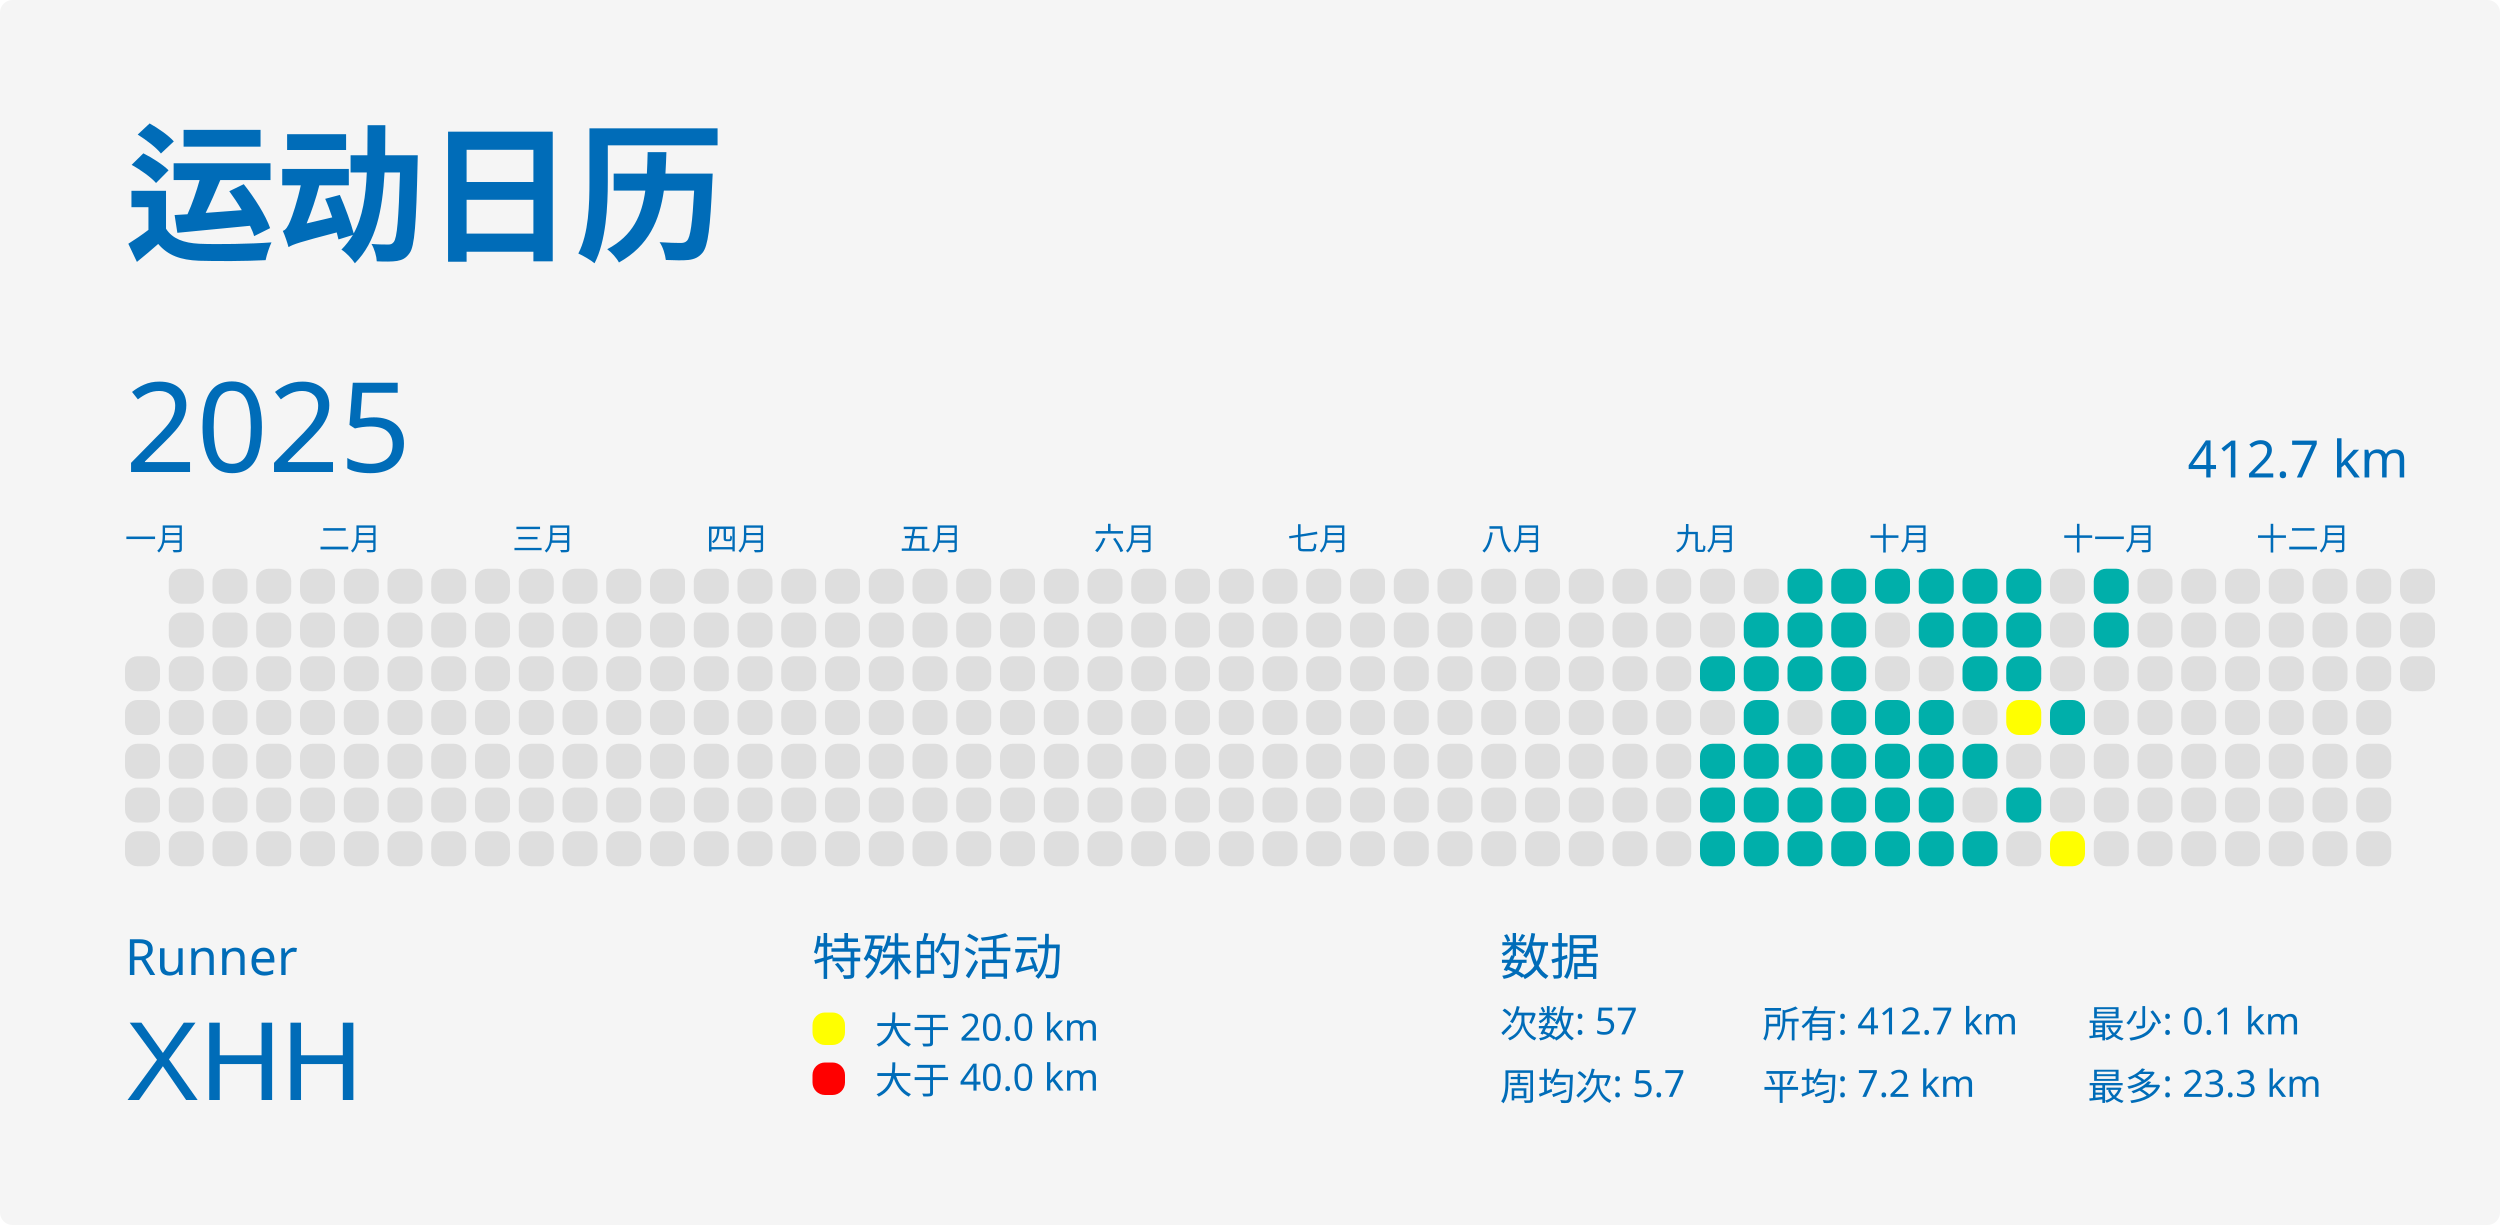
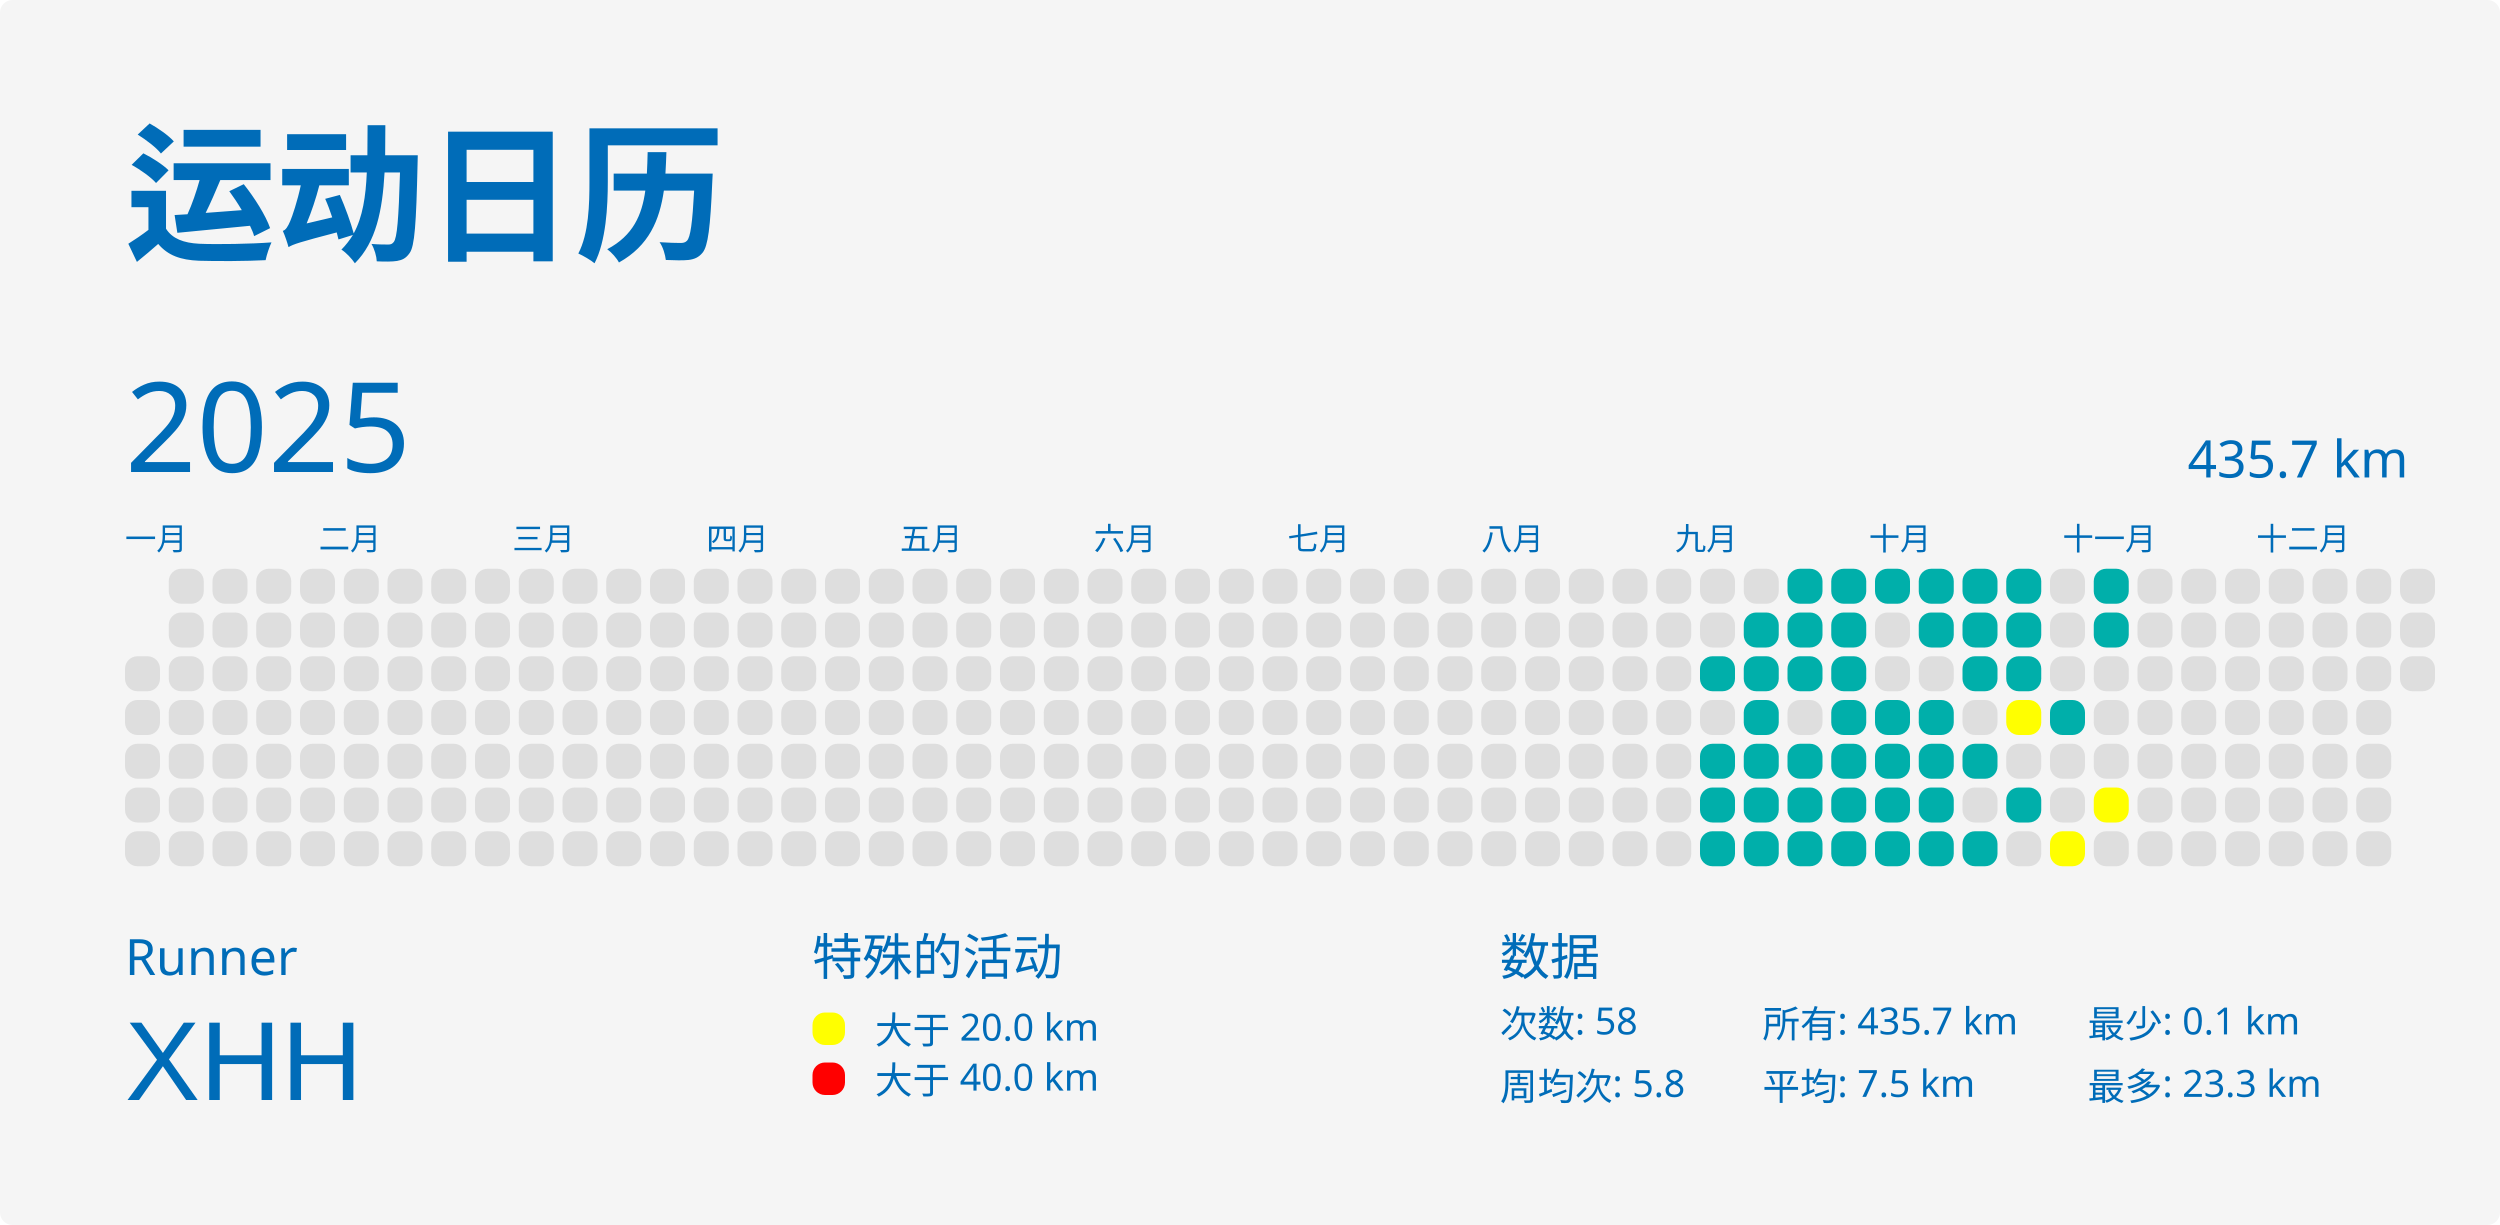
<svg xmlns="http://www.w3.org/2000/svg" baseProfile="full" height="98mm" version="1.1" viewBox="0,0,200,98" width="200mm">
  <defs />
  <rect fill="#f5f5f5" height="98" rx="1" ry="1" width="200" x="0" y="0" />
  <text fill="#006cb8" style="font-size:12px; font-family:MGI-Regular; font-weight:bold;" x="10" y="20">运动日历</text>
  <text fill="#006cb8" style="font-size:4px; font-family:MGI-Regular" x="10" y="78">Runner</text>
  <text fill="#006cb8" style="font-size:9px; font-family:Arial" x="10" y="88">XHH</text>
  <text fill="#006cb8" style="font-size:4px; font-family:MGI-Regular" x="65" y="78">特殊的活动</text>
  <rect fill="yellow" height="2.6" rx="1" ry="1" width="2.6" x="65" y="81" />
  <text fill="#006cb8" style="font-size:3px; font-family:MGI-Regular" x="70" y="83.5">大于 20.0 km</text>
  <rect fill="red" height="2.6" rx="1" ry="1" width="2.6" x="65" y="85" />
  <text fill="#006cb8" style="font-size:3px; font-family:MGI-Regular" x="70" y="87.5">大于 40.0 km</text>
  <text fill="#006cb8" style="font-size:4px; font-family:MGI-Regular" x="120" y="78">数据</text>
-   <text fill="#006cb8" style="font-size:3px; font-family:MGI-Regular" x="120" y="83">次数: 57</text>
-   <text fill="#006cb8" style="font-size:3px; font-family:MGI-Regular" x="120" y="88">周均次: 5.7</text>
-   <text fill="#006cb8" style="font-size:3px; font-family:MGI-Regular" x="141" y="83">所有: 412.7 km</text>
-   <text fill="#006cb8" style="font-size:3px; font-family:MGI-Regular" x="141" y="88">平均: 7.2 km</text>
+   <text fill="#006cb8" style="font-size:3px; font-family:MGI-Regular" x="120" y="83">次数: 58</text>
+   <text fill="#006cb8" style="font-size:3px; font-family:MGI-Regular" x="120" y="88">周均次: 5.8</text>
+   <text fill="#006cb8" style="font-size:3px; font-family:MGI-Regular" x="141" y="83">所有: 435.7 km</text>
+   <text fill="#006cb8" style="font-size:3px; font-family:MGI-Regular" x="141" y="88">平均: 7.5 km</text>
  <text fill="#006cb8" style="font-size:3px; font-family:MGI-Regular" x="167" y="83">最少: 0.1 km</text>
  <text fill="#006cb8" style="font-size:3px; font-family:MGI-Regular" x="167" y="88">最多: 23.3 km</text>
  <text dominant-baseline="hanging" fill="#006cb8" style="font-size:10.0px; font-family:MGI-Regular;" x="10" y="30">2025</text>
-   <text dominant-baseline="hanging" fill="#006cb8" style="font-size:4.125px; font-family:MGI-Regular;" x="175" y="35">412.7 km</text>
+   <text dominant-baseline="hanging" fill="#006cb8" style="font-size:4.125px; font-family:MGI-Regular;" x="175" y="35">435.7 km</text>
  <text fill="#006cb8" style="font-size:2.5px; font-family:MGI-Regular" x="10.0" y="44">一月</text>
  <text fill="#006cb8" style="font-size:2.5px; font-family:MGI-Regular" x="25.5" y="44">二月</text>
  <text fill="#006cb8" style="font-size:2.5px; font-family:MGI-Regular" x="41.0" y="44">三月</text>
  <text fill="#006cb8" style="font-size:2.5px; font-family:MGI-Regular" x="56.5" y="44">四月</text>
  <text fill="#006cb8" style="font-size:2.5px; font-family:MGI-Regular" x="72.0" y="44">五月</text>
  <text fill="#006cb8" style="font-size:2.5px; font-family:MGI-Regular" x="87.5" y="44">六月</text>
  <text fill="#006cb8" style="font-size:2.5px; font-family:MGI-Regular" x="103.0" y="44">七月</text>
  <text fill="#006cb8" style="font-size:2.5px; font-family:MGI-Regular" x="118.5" y="44">八月</text>
  <text fill="#006cb8" style="font-size:2.5px; font-family:MGI-Regular" x="134.0" y="44">九月</text>
  <text fill="#006cb8" style="font-size:2.5px; font-family:MGI-Regular" x="149.5" y="44">十月</text>
  <text fill="#006cb8" style="font-size:2.5px; font-family:MGI-Regular" x="165.0" y="44">十一月</text>
  <text fill="#006cb8" style="font-size:2.5px; font-family:MGI-Regular" x="180.5" y="44">十二月</text>
  <rect fill="#dedede" height="2.8" rx="1" ry="1" width="2.8" x="10.0" y="52.5" />
  <rect fill="#dedede" height="2.8" rx="1" ry="1" width="2.8" x="10.0" y="56.0" />
  <rect fill="#dedede" height="2.8" rx="1" ry="1" width="2.8" x="10.0" y="59.5" />
  <rect fill="#dedede" height="2.8" rx="1" ry="1" width="2.8" x="10.0" y="63.0" />
  <rect fill="#dedede" height="2.8" rx="1" ry="1" width="2.8" x="10.0" y="66.5" />
  <rect fill="#dedede" height="2.8" rx="1" ry="1" width="2.8" x="13.5" y="45.5" />
  <rect fill="#dedede" height="2.8" rx="1" ry="1" width="2.8" x="13.5" y="49.0" />
  <rect fill="#dedede" height="2.8" rx="1" ry="1" width="2.8" x="13.5" y="52.5" />
  <rect fill="#dedede" height="2.8" rx="1" ry="1" width="2.8" x="13.5" y="56.0" />
  <rect fill="#dedede" height="2.8" rx="1" ry="1" width="2.8" x="13.5" y="59.5" />
  <rect fill="#dedede" height="2.8" rx="1" ry="1" width="2.8" x="13.5" y="63.0" />
  <rect fill="#dedede" height="2.8" rx="1" ry="1" width="2.8" x="13.5" y="66.5" />
  <rect fill="#dedede" height="2.8" rx="1" ry="1" width="2.8" x="17.0" y="45.5" />
  <rect fill="#dedede" height="2.8" rx="1" ry="1" width="2.8" x="17.0" y="49.0" />
  <rect fill="#dedede" height="2.8" rx="1" ry="1" width="2.8" x="17.0" y="52.5" />
  <rect fill="#dedede" height="2.8" rx="1" ry="1" width="2.8" x="17.0" y="56.0" />
  <rect fill="#dedede" height="2.8" rx="1" ry="1" width="2.8" x="17.0" y="59.5" />
  <rect fill="#dedede" height="2.8" rx="1" ry="1" width="2.8" x="17.0" y="63.0" />
  <rect fill="#dedede" height="2.8" rx="1" ry="1" width="2.8" x="17.0" y="66.5" />
  <rect fill="#dedede" height="2.8" rx="1" ry="1" width="2.8" x="20.5" y="45.5" />
  <rect fill="#dedede" height="2.8" rx="1" ry="1" width="2.8" x="20.5" y="49.0" />
  <rect fill="#dedede" height="2.8" rx="1" ry="1" width="2.8" x="20.5" y="52.5" />
  <rect fill="#dedede" height="2.8" rx="1" ry="1" width="2.8" x="20.5" y="56.0" />
  <rect fill="#dedede" height="2.8" rx="1" ry="1" width="2.8" x="20.5" y="59.5" />
  <rect fill="#dedede" height="2.8" rx="1" ry="1" width="2.8" x="20.5" y="63.0" />
  <rect fill="#dedede" height="2.8" rx="1" ry="1" width="2.8" x="20.5" y="66.5" />
  <rect fill="#dedede" height="2.8" rx="1" ry="1" width="2.8" x="24.0" y="45.5" />
  <rect fill="#dedede" height="2.8" rx="1" ry="1" width="2.8" x="24.0" y="49.0" />
  <rect fill="#dedede" height="2.8" rx="1" ry="1" width="2.8" x="24.0" y="52.5" />
  <rect fill="#dedede" height="2.8" rx="1" ry="1" width="2.8" x="24.0" y="56.0" />
  <rect fill="#dedede" height="2.8" rx="1" ry="1" width="2.8" x="24.0" y="59.5" />
  <rect fill="#dedede" height="2.8" rx="1" ry="1" width="2.8" x="24.0" y="63.0" />
  <rect fill="#dedede" height="2.8" rx="1" ry="1" width="2.8" x="24.0" y="66.5" />
  <rect fill="#dedede" height="2.8" rx="1" ry="1" width="2.8" x="27.5" y="45.5" />
  <rect fill="#dedede" height="2.8" rx="1" ry="1" width="2.8" x="27.5" y="49.0" />
  <rect fill="#dedede" height="2.8" rx="1" ry="1" width="2.8" x="27.5" y="52.5" />
  <rect fill="#dedede" height="2.8" rx="1" ry="1" width="2.8" x="27.5" y="56.0" />
  <rect fill="#dedede" height="2.8" rx="1" ry="1" width="2.8" x="27.5" y="59.5" />
  <rect fill="#dedede" height="2.8" rx="1" ry="1" width="2.8" x="27.5" y="63.0" />
  <rect fill="#dedede" height="2.8" rx="1" ry="1" width="2.8" x="27.5" y="66.5" />
  <rect fill="#dedede" height="2.8" rx="1" ry="1" width="2.8" x="31.0" y="45.5" />
  <rect fill="#dedede" height="2.8" rx="1" ry="1" width="2.8" x="31.0" y="49.0" />
  <rect fill="#dedede" height="2.8" rx="1" ry="1" width="2.8" x="31.0" y="52.5" />
  <rect fill="#dedede" height="2.8" rx="1" ry="1" width="2.8" x="31.0" y="56.0" />
  <rect fill="#dedede" height="2.8" rx="1" ry="1" width="2.8" x="31.0" y="59.5" />
  <rect fill="#dedede" height="2.8" rx="1" ry="1" width="2.8" x="31.0" y="63.0" />
  <rect fill="#dedede" height="2.8" rx="1" ry="1" width="2.8" x="31.0" y="66.5" />
  <rect fill="#dedede" height="2.8" rx="1" ry="1" width="2.8" x="34.5" y="45.5" />
  <rect fill="#dedede" height="2.8" rx="1" ry="1" width="2.8" x="34.5" y="49.0" />
  <rect fill="#dedede" height="2.8" rx="1" ry="1" width="2.8" x="34.5" y="52.5" />
  <rect fill="#dedede" height="2.8" rx="1" ry="1" width="2.8" x="34.5" y="56.0" />
  <rect fill="#dedede" height="2.8" rx="1" ry="1" width="2.8" x="34.5" y="59.5" />
  <rect fill="#dedede" height="2.8" rx="1" ry="1" width="2.8" x="34.5" y="63.0" />
  <rect fill="#dedede" height="2.8" rx="1" ry="1" width="2.8" x="34.5" y="66.5" />
  <rect fill="#dedede" height="2.8" rx="1" ry="1" width="2.8" x="38.0" y="45.5" />
  <rect fill="#dedede" height="2.8" rx="1" ry="1" width="2.8" x="38.0" y="49.0" />
  <rect fill="#dedede" height="2.8" rx="1" ry="1" width="2.8" x="38.0" y="52.5" />
  <rect fill="#dedede" height="2.8" rx="1" ry="1" width="2.8" x="38.0" y="56.0" />
  <rect fill="#dedede" height="2.8" rx="1" ry="1" width="2.8" x="38.0" y="59.5" />
  <rect fill="#dedede" height="2.8" rx="1" ry="1" width="2.8" x="38.0" y="63.0" />
  <rect fill="#dedede" height="2.8" rx="1" ry="1" width="2.8" x="38.0" y="66.5" />
  <rect fill="#dedede" height="2.8" rx="1" ry="1" width="2.8" x="41.5" y="45.5" />
  <rect fill="#dedede" height="2.8" rx="1" ry="1" width="2.8" x="41.5" y="49.0" />
  <rect fill="#dedede" height="2.8" rx="1" ry="1" width="2.8" x="41.5" y="52.5" />
  <rect fill="#dedede" height="2.8" rx="1" ry="1" width="2.8" x="41.5" y="56.0" />
  <rect fill="#dedede" height="2.8" rx="1" ry="1" width="2.8" x="41.5" y="59.5" />
  <rect fill="#dedede" height="2.8" rx="1" ry="1" width="2.8" x="41.5" y="63.0" />
  <rect fill="#dedede" height="2.8" rx="1" ry="1" width="2.8" x="41.5" y="66.5" />
  <rect fill="#dedede" height="2.8" rx="1" ry="1" width="2.8" x="45.0" y="45.5" />
  <rect fill="#dedede" height="2.8" rx="1" ry="1" width="2.8" x="45.0" y="49.0" />
  <rect fill="#dedede" height="2.8" rx="1" ry="1" width="2.8" x="45.0" y="52.5" />
  <rect fill="#dedede" height="2.8" rx="1" ry="1" width="2.8" x="45.0" y="56.0" />
  <rect fill="#dedede" height="2.8" rx="1" ry="1" width="2.8" x="45.0" y="59.5" />
  <rect fill="#dedede" height="2.8" rx="1" ry="1" width="2.8" x="45.0" y="63.0" />
  <rect fill="#dedede" height="2.8" rx="1" ry="1" width="2.8" x="45.0" y="66.5" />
  <rect fill="#dedede" height="2.8" rx="1" ry="1" width="2.8" x="48.5" y="45.5" />
  <rect fill="#dedede" height="2.8" rx="1" ry="1" width="2.8" x="48.5" y="49.0" />
  <rect fill="#dedede" height="2.8" rx="1" ry="1" width="2.8" x="48.5" y="52.5" />
  <rect fill="#dedede" height="2.8" rx="1" ry="1" width="2.8" x="48.5" y="56.0" />
  <rect fill="#dedede" height="2.8" rx="1" ry="1" width="2.8" x="48.5" y="59.5" />
  <rect fill="#dedede" height="2.8" rx="1" ry="1" width="2.8" x="48.5" y="63.0" />
  <rect fill="#dedede" height="2.8" rx="1" ry="1" width="2.8" x="48.5" y="66.5" />
  <rect fill="#dedede" height="2.8" rx="1" ry="1" width="2.8" x="52.0" y="45.5" />
  <rect fill="#dedede" height="2.8" rx="1" ry="1" width="2.8" x="52.0" y="49.0" />
  <rect fill="#dedede" height="2.8" rx="1" ry="1" width="2.8" x="52.0" y="52.5" />
  <rect fill="#dedede" height="2.8" rx="1" ry="1" width="2.8" x="52.0" y="56.0" />
  <rect fill="#dedede" height="2.8" rx="1" ry="1" width="2.8" x="52.0" y="59.5" />
  <rect fill="#dedede" height="2.8" rx="1" ry="1" width="2.8" x="52.0" y="63.0" />
  <rect fill="#dedede" height="2.8" rx="1" ry="1" width="2.8" x="52.0" y="66.5" />
  <rect fill="#dedede" height="2.8" rx="1" ry="1" width="2.8" x="55.5" y="45.5" />
  <rect fill="#dedede" height="2.8" rx="1" ry="1" width="2.8" x="55.5" y="49.0" />
  <rect fill="#dedede" height="2.8" rx="1" ry="1" width="2.8" x="55.5" y="52.5" />
  <rect fill="#dedede" height="2.8" rx="1" ry="1" width="2.8" x="55.5" y="56.0" />
  <rect fill="#dedede" height="2.8" rx="1" ry="1" width="2.8" x="55.5" y="59.5" />
  <rect fill="#dedede" height="2.8" rx="1" ry="1" width="2.8" x="55.5" y="63.0" />
  <rect fill="#dedede" height="2.8" rx="1" ry="1" width="2.8" x="55.5" y="66.5" />
  <rect fill="#dedede" height="2.8" rx="1" ry="1" width="2.8" x="59.0" y="45.5" />
  <rect fill="#dedede" height="2.8" rx="1" ry="1" width="2.8" x="59.0" y="49.0" />
  <rect fill="#dedede" height="2.8" rx="1" ry="1" width="2.8" x="59.0" y="52.5" />
  <rect fill="#dedede" height="2.8" rx="1" ry="1" width="2.8" x="59.0" y="56.0" />
  <rect fill="#dedede" height="2.8" rx="1" ry="1" width="2.8" x="59.0" y="59.5" />
  <rect fill="#dedede" height="2.8" rx="1" ry="1" width="2.8" x="59.0" y="63.0" />
  <rect fill="#dedede" height="2.8" rx="1" ry="1" width="2.8" x="59.0" y="66.5" />
  <rect fill="#dedede" height="2.8" rx="1" ry="1" width="2.8" x="62.5" y="45.5" />
  <rect fill="#dedede" height="2.8" rx="1" ry="1" width="2.8" x="62.5" y="49.0" />
  <rect fill="#dedede" height="2.8" rx="1" ry="1" width="2.8" x="62.5" y="52.5" />
  <rect fill="#dedede" height="2.8" rx="1" ry="1" width="2.8" x="62.5" y="56.0" />
  <rect fill="#dedede" height="2.8" rx="1" ry="1" width="2.8" x="62.5" y="59.5" />
  <rect fill="#dedede" height="2.8" rx="1" ry="1" width="2.8" x="62.5" y="63.0" />
  <rect fill="#dedede" height="2.8" rx="1" ry="1" width="2.8" x="62.5" y="66.5" />
  <rect fill="#dedede" height="2.8" rx="1" ry="1" width="2.8" x="66.0" y="45.5" />
  <rect fill="#dedede" height="2.8" rx="1" ry="1" width="2.8" x="66.0" y="49.0" />
  <rect fill="#dedede" height="2.8" rx="1" ry="1" width="2.8" x="66.0" y="52.5" />
  <rect fill="#dedede" height="2.8" rx="1" ry="1" width="2.8" x="66.0" y="56.0" />
  <rect fill="#dedede" height="2.8" rx="1" ry="1" width="2.8" x="66.0" y="59.5" />
  <rect fill="#dedede" height="2.8" rx="1" ry="1" width="2.8" x="66.0" y="63.0" />
  <rect fill="#dedede" height="2.8" rx="1" ry="1" width="2.8" x="66.0" y="66.5" />
  <rect fill="#dedede" height="2.8" rx="1" ry="1" width="2.8" x="69.5" y="45.5" />
  <rect fill="#dedede" height="2.8" rx="1" ry="1" width="2.8" x="69.5" y="49.0" />
  <rect fill="#dedede" height="2.8" rx="1" ry="1" width="2.8" x="69.5" y="52.5" />
  <rect fill="#dedede" height="2.8" rx="1" ry="1" width="2.8" x="69.5" y="56.0" />
  <rect fill="#dedede" height="2.8" rx="1" ry="1" width="2.8" x="69.5" y="59.5" />
  <rect fill="#dedede" height="2.8" rx="1" ry="1" width="2.8" x="69.5" y="63.0" />
  <rect fill="#dedede" height="2.8" rx="1" ry="1" width="2.8" x="69.5" y="66.5" />
  <rect fill="#dedede" height="2.8" rx="1" ry="1" width="2.8" x="73.0" y="45.5" />
  <rect fill="#dedede" height="2.8" rx="1" ry="1" width="2.8" x="73.0" y="49.0" />
  <rect fill="#dedede" height="2.8" rx="1" ry="1" width="2.8" x="73.0" y="52.5" />
  <rect fill="#dedede" height="2.8" rx="1" ry="1" width="2.8" x="73.0" y="56.0" />
  <rect fill="#dedede" height="2.8" rx="1" ry="1" width="2.8" x="73.0" y="59.5" />
  <rect fill="#dedede" height="2.8" rx="1" ry="1" width="2.8" x="73.0" y="63.0" />
  <rect fill="#dedede" height="2.8" rx="1" ry="1" width="2.8" x="73.0" y="66.5" />
  <rect fill="#dedede" height="2.8" rx="1" ry="1" width="2.8" x="76.5" y="45.5" />
  <rect fill="#dedede" height="2.8" rx="1" ry="1" width="2.8" x="76.5" y="49.0" />
  <rect fill="#dedede" height="2.8" rx="1" ry="1" width="2.8" x="76.5" y="52.5" />
  <rect fill="#dedede" height="2.8" rx="1" ry="1" width="2.8" x="76.5" y="56.0" />
  <rect fill="#dedede" height="2.8" rx="1" ry="1" width="2.8" x="76.5" y="59.5" />
  <rect fill="#dedede" height="2.8" rx="1" ry="1" width="2.8" x="76.5" y="63.0" />
  <rect fill="#dedede" height="2.8" rx="1" ry="1" width="2.8" x="76.5" y="66.5" />
  <rect fill="#dedede" height="2.8" rx="1" ry="1" width="2.8" x="80.0" y="45.5" />
  <rect fill="#dedede" height="2.8" rx="1" ry="1" width="2.8" x="80.0" y="49.0" />
  <rect fill="#dedede" height="2.8" rx="1" ry="1" width="2.8" x="80.0" y="52.5" />
  <rect fill="#dedede" height="2.8" rx="1" ry="1" width="2.8" x="80.0" y="56.0" />
  <rect fill="#dedede" height="2.8" rx="1" ry="1" width="2.8" x="80.0" y="59.5" />
  <rect fill="#dedede" height="2.8" rx="1" ry="1" width="2.8" x="80.0" y="63.0" />
  <rect fill="#dedede" height="2.8" rx="1" ry="1" width="2.8" x="80.0" y="66.5" />
  <rect fill="#dedede" height="2.8" rx="1" ry="1" width="2.8" x="83.5" y="45.5" />
  <rect fill="#dedede" height="2.8" rx="1" ry="1" width="2.8" x="83.5" y="49.0" />
  <rect fill="#dedede" height="2.8" rx="1" ry="1" width="2.8" x="83.5" y="52.5" />
  <rect fill="#dedede" height="2.8" rx="1" ry="1" width="2.8" x="83.5" y="56.0" />
  <rect fill="#dedede" height="2.8" rx="1" ry="1" width="2.8" x="83.5" y="59.5" />
  <rect fill="#dedede" height="2.8" rx="1" ry="1" width="2.8" x="83.5" y="63.0" />
  <rect fill="#dedede" height="2.8" rx="1" ry="1" width="2.8" x="83.5" y="66.5" />
  <rect fill="#dedede" height="2.8" rx="1" ry="1" width="2.8" x="87.0" y="45.5" />
  <rect fill="#dedede" height="2.8" rx="1" ry="1" width="2.8" x="87.0" y="49.0" />
  <rect fill="#dedede" height="2.8" rx="1" ry="1" width="2.8" x="87.0" y="52.5" />
  <rect fill="#dedede" height="2.8" rx="1" ry="1" width="2.8" x="87.0" y="56.0" />
  <rect fill="#dedede" height="2.8" rx="1" ry="1" width="2.8" x="87.0" y="59.5" />
  <rect fill="#dedede" height="2.8" rx="1" ry="1" width="2.8" x="87.0" y="63.0" />
  <rect fill="#dedede" height="2.8" rx="1" ry="1" width="2.8" x="87.0" y="66.5" />
  <rect fill="#dedede" height="2.8" rx="1" ry="1" width="2.8" x="90.5" y="45.5" />
  <rect fill="#dedede" height="2.8" rx="1" ry="1" width="2.8" x="90.5" y="49.0" />
  <rect fill="#dedede" height="2.8" rx="1" ry="1" width="2.8" x="90.5" y="52.5" />
  <rect fill="#dedede" height="2.8" rx="1" ry="1" width="2.8" x="90.5" y="56.0" />
  <rect fill="#dedede" height="2.8" rx="1" ry="1" width="2.8" x="90.5" y="59.5" />
  <rect fill="#dedede" height="2.8" rx="1" ry="1" width="2.8" x="90.5" y="63.0" />
  <rect fill="#dedede" height="2.8" rx="1" ry="1" width="2.8" x="90.5" y="66.5" />
  <rect fill="#dedede" height="2.8" rx="1" ry="1" width="2.8" x="94.0" y="45.5" />
  <rect fill="#dedede" height="2.8" rx="1" ry="1" width="2.8" x="94.0" y="49.0" />
  <rect fill="#dedede" height="2.8" rx="1" ry="1" width="2.8" x="94.0" y="52.5" />
  <rect fill="#dedede" height="2.8" rx="1" ry="1" width="2.8" x="94.0" y="56.0" />
  <rect fill="#dedede" height="2.8" rx="1" ry="1" width="2.8" x="94.0" y="59.5" />
  <rect fill="#dedede" height="2.8" rx="1" ry="1" width="2.8" x="94.0" y="63.0" />
  <rect fill="#dedede" height="2.8" rx="1" ry="1" width="2.8" x="94.0" y="66.5" />
  <rect fill="#dedede" height="2.8" rx="1" ry="1" width="2.8" x="97.5" y="45.5" />
  <rect fill="#dedede" height="2.8" rx="1" ry="1" width="2.8" x="97.5" y="49.0" />
  <rect fill="#dedede" height="2.8" rx="1" ry="1" width="2.8" x="97.5" y="52.5" />
  <rect fill="#dedede" height="2.8" rx="1" ry="1" width="2.8" x="97.5" y="56.0" />
  <rect fill="#dedede" height="2.8" rx="1" ry="1" width="2.8" x="97.5" y="59.5" />
  <rect fill="#dedede" height="2.8" rx="1" ry="1" width="2.8" x="97.5" y="63.0" />
  <rect fill="#dedede" height="2.8" rx="1" ry="1" width="2.8" x="97.5" y="66.5" />
  <rect fill="#dedede" height="2.8" rx="1" ry="1" width="2.8" x="101.0" y="45.5" />
  <rect fill="#dedede" height="2.8" rx="1" ry="1" width="2.8" x="101.0" y="49.0" />
  <rect fill="#dedede" height="2.8" rx="1" ry="1" width="2.8" x="101.0" y="52.5" />
  <rect fill="#dedede" height="2.8" rx="1" ry="1" width="2.8" x="101.0" y="56.0" />
  <rect fill="#dedede" height="2.8" rx="1" ry="1" width="2.8" x="101.0" y="59.5" />
  <rect fill="#dedede" height="2.8" rx="1" ry="1" width="2.8" x="101.0" y="63.0" />
  <rect fill="#dedede" height="2.8" rx="1" ry="1" width="2.8" x="101.0" y="66.5" />
  <rect fill="#dedede" height="2.8" rx="1" ry="1" width="2.8" x="104.5" y="45.5" />
  <rect fill="#dedede" height="2.8" rx="1" ry="1" width="2.8" x="104.5" y="49.0" />
  <rect fill="#dedede" height="2.8" rx="1" ry="1" width="2.8" x="104.5" y="52.5" />
  <rect fill="#dedede" height="2.8" rx="1" ry="1" width="2.8" x="104.5" y="56.0" />
  <rect fill="#dedede" height="2.8" rx="1" ry="1" width="2.8" x="104.5" y="59.5" />
  <rect fill="#dedede" height="2.8" rx="1" ry="1" width="2.8" x="104.5" y="63.0" />
  <rect fill="#dedede" height="2.8" rx="1" ry="1" width="2.8" x="104.5" y="66.5" />
  <rect fill="#dedede" height="2.8" rx="1" ry="1" width="2.8" x="108.0" y="45.5" />
  <rect fill="#dedede" height="2.8" rx="1" ry="1" width="2.8" x="108.0" y="49.0" />
  <rect fill="#dedede" height="2.8" rx="1" ry="1" width="2.8" x="108.0" y="52.5" />
  <rect fill="#dedede" height="2.8" rx="1" ry="1" width="2.8" x="108.0" y="56.0" />
  <rect fill="#dedede" height="2.8" rx="1" ry="1" width="2.8" x="108.0" y="59.5" />
  <rect fill="#dedede" height="2.8" rx="1" ry="1" width="2.8" x="108.0" y="63.0" />
  <rect fill="#dedede" height="2.8" rx="1" ry="1" width="2.8" x="108.0" y="66.5" />
  <rect fill="#dedede" height="2.8" rx="1" ry="1" width="2.8" x="111.5" y="45.5" />
  <rect fill="#dedede" height="2.8" rx="1" ry="1" width="2.8" x="111.5" y="49.0" />
  <rect fill="#dedede" height="2.8" rx="1" ry="1" width="2.8" x="111.5" y="52.5" />
  <rect fill="#dedede" height="2.8" rx="1" ry="1" width="2.8" x="111.5" y="56.0" />
  <rect fill="#dedede" height="2.8" rx="1" ry="1" width="2.8" x="111.5" y="59.5" />
  <rect fill="#dedede" height="2.8" rx="1" ry="1" width="2.8" x="111.5" y="63.0" />
  <rect fill="#dedede" height="2.8" rx="1" ry="1" width="2.8" x="111.5" y="66.5" />
  <rect fill="#dedede" height="2.8" rx="1" ry="1" width="2.8" x="115.0" y="45.5" />
  <rect fill="#dedede" height="2.8" rx="1" ry="1" width="2.8" x="115.0" y="49.0" />
  <rect fill="#dedede" height="2.8" rx="1" ry="1" width="2.8" x="115.0" y="52.5" />
  <rect fill="#dedede" height="2.8" rx="1" ry="1" width="2.8" x="115.0" y="56.0" />
  <rect fill="#dedede" height="2.8" rx="1" ry="1" width="2.8" x="115.0" y="59.5" />
  <rect fill="#dedede" height="2.8" rx="1" ry="1" width="2.8" x="115.0" y="63.0" />
  <rect fill="#dedede" height="2.8" rx="1" ry="1" width="2.8" x="115.0" y="66.5" />
  <rect fill="#dedede" height="2.8" rx="1" ry="1" width="2.8" x="118.5" y="45.5" />
  <rect fill="#dedede" height="2.8" rx="1" ry="1" width="2.8" x="118.5" y="49.0" />
  <rect fill="#dedede" height="2.8" rx="1" ry="1" width="2.8" x="118.5" y="52.5" />
  <rect fill="#dedede" height="2.8" rx="1" ry="1" width="2.8" x="118.5" y="56.0" />
  <rect fill="#dedede" height="2.8" rx="1" ry="1" width="2.8" x="118.5" y="59.5" />
  <rect fill="#dedede" height="2.8" rx="1" ry="1" width="2.8" x="118.5" y="63.0" />
  <rect fill="#dedede" height="2.8" rx="1" ry="1" width="2.8" x="118.5" y="66.5" />
  <rect fill="#dedede" height="2.8" rx="1" ry="1" width="2.8" x="122.0" y="45.5" />
  <rect fill="#dedede" height="2.8" rx="1" ry="1" width="2.8" x="122.0" y="49.0" />
  <rect fill="#dedede" height="2.8" rx="1" ry="1" width="2.8" x="122.0" y="52.5" />
  <rect fill="#dedede" height="2.8" rx="1" ry="1" width="2.8" x="122.0" y="56.0" />
  <rect fill="#dedede" height="2.8" rx="1" ry="1" width="2.8" x="122.0" y="59.5" />
  <rect fill="#dedede" height="2.8" rx="1" ry="1" width="2.8" x="122.0" y="63.0" />
  <rect fill="#dedede" height="2.8" rx="1" ry="1" width="2.8" x="122.0" y="66.5" />
  <rect fill="#dedede" height="2.8" rx="1" ry="1" width="2.8" x="125.5" y="45.5" />
  <rect fill="#dedede" height="2.8" rx="1" ry="1" width="2.8" x="125.5" y="49.0" />
  <rect fill="#dedede" height="2.8" rx="1" ry="1" width="2.8" x="125.5" y="52.5" />
  <rect fill="#dedede" height="2.8" rx="1" ry="1" width="2.8" x="125.5" y="56.0" />
  <rect fill="#dedede" height="2.8" rx="1" ry="1" width="2.8" x="125.5" y="59.5" />
  <rect fill="#dedede" height="2.8" rx="1" ry="1" width="2.8" x="125.5" y="63.0" />
  <rect fill="#dedede" height="2.8" rx="1" ry="1" width="2.8" x="125.5" y="66.5" />
  <rect fill="#dedede" height="2.8" rx="1" ry="1" width="2.8" x="129.0" y="45.5" />
  <rect fill="#dedede" height="2.8" rx="1" ry="1" width="2.8" x="129.0" y="49.0" />
  <rect fill="#dedede" height="2.8" rx="1" ry="1" width="2.8" x="129.0" y="52.5" />
  <rect fill="#dedede" height="2.8" rx="1" ry="1" width="2.8" x="129.0" y="56.0" />
  <rect fill="#dedede" height="2.8" rx="1" ry="1" width="2.8" x="129.0" y="59.5" />
  <rect fill="#dedede" height="2.8" rx="1" ry="1" width="2.8" x="129.0" y="63.0" />
  <rect fill="#dedede" height="2.8" rx="1" ry="1" width="2.8" x="129.0" y="66.5" />
  <rect fill="#dedede" height="2.8" rx="1" ry="1" width="2.8" x="132.5" y="45.5" />
  <rect fill="#dedede" height="2.8" rx="1" ry="1" width="2.8" x="132.5" y="49.0" />
  <rect fill="#dedede" height="2.8" rx="1" ry="1" width="2.8" x="132.5" y="52.5" />
  <rect fill="#dedede" height="2.8" rx="1" ry="1" width="2.8" x="132.5" y="56.0" />
  <rect fill="#dedede" height="2.8" rx="1" ry="1" width="2.8" x="132.5" y="59.5" />
  <rect fill="#dedede" height="2.8" rx="1" ry="1" width="2.8" x="132.5" y="63.0" />
  <rect fill="#dedede" height="2.8" rx="1" ry="1" width="2.8" x="132.5" y="66.5" />
  <rect fill="#dedede" height="2.8" rx="1" ry="1" width="2.8" x="136.0" y="45.5" />
  <rect fill="#dedede" height="2.8" rx="1" ry="1" width="2.8" x="136.0" y="49.0" />
  <rect fill="#00AFAA" height="2.8" rx="1" ry="1" width="2.8" x="136.0" y="52.5" />
  <rect fill="#dedede" height="2.8" rx="1" ry="1" width="2.8" x="136.0" y="56.0" />
  <rect fill="#00AFAA" height="2.8" rx="1" ry="1" width="2.8" x="136.0" y="59.5" />
  <rect fill="#00AFAA" height="2.8" rx="1" ry="1" width="2.8" x="136.0" y="63.0" />
  <rect fill="#00AFAA" height="2.8" rx="1" ry="1" width="2.8" x="136.0" y="66.5" />
  <rect fill="#dedede" height="2.8" rx="1" ry="1" width="2.8" x="139.5" y="45.5" />
  <rect fill="#00AFAA" height="2.8" rx="1" ry="1" width="2.8" x="139.5" y="49.0" />
  <rect fill="#00AFAA" height="2.8" rx="1" ry="1" width="2.8" x="139.5" y="52.5" />
  <rect fill="#00AFAA" height="2.8" rx="1" ry="1" width="2.8" x="139.5" y="56.0" />
  <rect fill="#00AFAA" height="2.8" rx="1" ry="1" width="2.8" x="139.5" y="59.5" />
  <rect fill="#00AFAA" height="2.8" rx="1" ry="1" width="2.8" x="139.5" y="63.0" />
  <rect fill="#00AFAA" height="2.8" rx="1" ry="1" width="2.8" x="139.5" y="66.5" />
  <rect fill="#00AFAA" height="2.8" rx="1" ry="1" width="2.8" x="143.0" y="45.5" />
  <rect fill="#00AFAA" height="2.8" rx="1" ry="1" width="2.8" x="143.0" y="49.0" />
  <rect fill="#00AFAA" height="2.8" rx="1" ry="1" width="2.8" x="143.0" y="52.5" />
  <rect fill="#dedede" height="2.8" rx="1" ry="1" width="2.8" x="143.0" y="56.0" />
  <rect fill="#00AFAA" height="2.8" rx="1" ry="1" width="2.8" x="143.0" y="59.5" />
  <rect fill="#00AFAA" height="2.8" rx="1" ry="1" width="2.8" x="143.0" y="63.0" />
  <rect fill="#00AFAA" height="2.8" rx="1" ry="1" width="2.8" x="143.0" y="66.5" />
  <rect fill="#00AFAA" height="2.8" rx="1" ry="1" width="2.8" x="146.5" y="45.5" />
  <rect fill="#00AFAA" height="2.8" rx="1" ry="1" width="2.8" x="146.5" y="49.0" />
  <rect fill="#00AFAA" height="2.8" rx="1" ry="1" width="2.8" x="146.5" y="52.5" />
  <rect fill="#00AFAA" height="2.8" rx="1" ry="1" width="2.8" x="146.5" y="56.0" />
  <rect fill="#00AFAA" height="2.8" rx="1" ry="1" width="2.8" x="146.5" y="59.5" />
  <rect fill="#00AFAA" height="2.8" rx="1" ry="1" width="2.8" x="146.5" y="63.0" />
  <rect fill="#00AFAA" height="2.8" rx="1" ry="1" width="2.8" x="146.5" y="66.5" />
  <rect fill="#00AFAA" height="2.8" rx="1" ry="1" width="2.8" x="150.0" y="45.5" />
  <rect fill="#dedede" height="2.8" rx="1" ry="1" width="2.8" x="150.0" y="49.0" />
  <rect fill="#dedede" height="2.8" rx="1" ry="1" width="2.8" x="150.0" y="52.5" />
  <rect fill="#00AFAA" height="2.8" rx="1" ry="1" width="2.8" x="150.0" y="56.0" />
  <rect fill="#00AFAA" height="2.8" rx="1" ry="1" width="2.8" x="150.0" y="59.5" />
  <rect fill="#00AFAA" height="2.8" rx="1" ry="1" width="2.8" x="150.0" y="63.0" />
  <rect fill="#00AFAA" height="2.8" rx="1" ry="1" width="2.8" x="150.0" y="66.5" />
  <rect fill="#00AFAA" height="2.8" rx="1" ry="1" width="2.8" x="153.5" y="45.5" />
  <rect fill="#00AFAA" height="2.8" rx="1" ry="1" width="2.8" x="153.5" y="49.0" />
  <rect fill="#dedede" height="2.8" rx="1" ry="1" width="2.8" x="153.5" y="52.5" />
  <rect fill="#00AFAA" height="2.8" rx="1" ry="1" width="2.8" x="153.5" y="56.0" />
  <rect fill="#00AFAA" height="2.8" rx="1" ry="1" width="2.8" x="153.5" y="59.5" />
  <rect fill="#00AFAA" height="2.8" rx="1" ry="1" width="2.8" x="153.5" y="63.0" />
  <rect fill="#00AFAA" height="2.8" rx="1" ry="1" width="2.8" x="153.5" y="66.5" />
  <rect fill="#00AFAA" height="2.8" rx="1" ry="1" width="2.8" x="157.0" y="45.5" />
  <rect fill="#00AFAA" height="2.8" rx="1" ry="1" width="2.8" x="157.0" y="49.0" />
  <rect fill="#00AFAA" height="2.8" rx="1" ry="1" width="2.8" x="157.0" y="52.5" />
  <rect fill="#dedede" height="2.8" rx="1" ry="1" width="2.8" x="157.0" y="56.0" />
  <rect fill="#00AFAA" height="2.8" rx="1" ry="1" width="2.8" x="157.0" y="59.5" />
  <rect fill="#dedede" height="2.8" rx="1" ry="1" width="2.8" x="157.0" y="63.0" />
  <rect fill="#00AFAA" height="2.8" rx="1" ry="1" width="2.8" x="157.0" y="66.5" />
  <rect fill="#00AFAA" height="2.8" rx="1" ry="1" width="2.8" x="160.5" y="45.5" />
  <rect fill="#00AFAA" height="2.8" rx="1" ry="1" width="2.8" x="160.5" y="49.0" />
  <rect fill="#00AFAA" height="2.8" rx="1" ry="1" width="2.8" x="160.5" y="52.5" />
  <rect fill="yellow" height="2.8" rx="1" ry="1" width="2.8" x="160.5" y="56.0" />
  <rect fill="#dedede" height="2.8" rx="1" ry="1" width="2.8" x="160.5" y="59.5" />
  <rect fill="#00AFAA" height="2.8" rx="1" ry="1" width="2.8" x="160.5" y="63.0" />
  <rect fill="#dedede" height="2.8" rx="1" ry="1" width="2.8" x="160.5" y="66.5" />
  <rect fill="#dedede" height="2.8" rx="1" ry="1" width="2.8" x="164.0" y="45.5" />
  <rect fill="#dedede" height="2.8" rx="1" ry="1" width="2.8" x="164.0" y="49.0" />
  <rect fill="#dedede" height="2.8" rx="1" ry="1" width="2.8" x="164.0" y="52.5" />
  <rect fill="#00AFAA" height="2.8" rx="1" ry="1" width="2.8" x="164.0" y="56.0" />
  <rect fill="#dedede" height="2.8" rx="1" ry="1" width="2.8" x="164.0" y="59.5" />
  <rect fill="#dedede" height="2.8" rx="1" ry="1" width="2.8" x="164.0" y="63.0" />
  <rect fill="yellow" height="2.8" rx="1" ry="1" width="2.8" x="164.0" y="66.5" />
  <rect fill="#00AFAA" height="2.8" rx="1" ry="1" width="2.8" x="167.5" y="45.5" />
  <rect fill="#00AFAA" height="2.8" rx="1" ry="1" width="2.8" x="167.5" y="49.0" />
  <rect fill="#dedede" height="2.8" rx="1" ry="1" width="2.8" x="167.5" y="52.5" />
  <rect fill="#dedede" height="2.8" rx="1" ry="1" width="2.8" x="167.5" y="56.0" />
  <rect fill="#dedede" height="2.8" rx="1" ry="1" width="2.8" x="167.5" y="59.5" />
-   <rect fill="#dedede" height="2.8" rx="1" ry="1" width="2.8" x="167.5" y="63.0" />
+   <rect fill="yellow" height="2.8" rx="1" ry="1" width="2.8" x="167.5" y="63.0" />
  <rect fill="#dedede" height="2.8" rx="1" ry="1" width="2.8" x="167.5" y="66.5" />
  <rect fill="#dedede" height="2.8" rx="1" ry="1" width="2.8" x="171.0" y="45.5" />
  <rect fill="#dedede" height="2.8" rx="1" ry="1" width="2.8" x="171.0" y="49.0" />
  <rect fill="#dedede" height="2.8" rx="1" ry="1" width="2.8" x="171.0" y="52.5" />
  <rect fill="#dedede" height="2.8" rx="1" ry="1" width="2.8" x="171.0" y="56.0" />
  <rect fill="#dedede" height="2.8" rx="1" ry="1" width="2.8" x="171.0" y="59.5" />
  <rect fill="#dedede" height="2.8" rx="1" ry="1" width="2.8" x="171.0" y="63.0" />
  <rect fill="#dedede" height="2.8" rx="1" ry="1" width="2.8" x="171.0" y="66.5" />
  <rect fill="#dedede" height="2.8" rx="1" ry="1" width="2.8" x="174.5" y="45.5" />
  <rect fill="#dedede" height="2.8" rx="1" ry="1" width="2.8" x="174.5" y="49.0" />
  <rect fill="#dedede" height="2.8" rx="1" ry="1" width="2.8" x="174.5" y="52.5" />
  <rect fill="#dedede" height="2.8" rx="1" ry="1" width="2.8" x="174.5" y="56.0" />
  <rect fill="#dedede" height="2.8" rx="1" ry="1" width="2.8" x="174.5" y="59.5" />
  <rect fill="#dedede" height="2.8" rx="1" ry="1" width="2.8" x="174.5" y="63.0" />
  <rect fill="#dedede" height="2.8" rx="1" ry="1" width="2.8" x="174.5" y="66.5" />
  <rect fill="#dedede" height="2.8" rx="1" ry="1" width="2.8" x="178.0" y="45.5" />
  <rect fill="#dedede" height="2.8" rx="1" ry="1" width="2.8" x="178.0" y="49.0" />
  <rect fill="#dedede" height="2.8" rx="1" ry="1" width="2.8" x="178.0" y="52.5" />
  <rect fill="#dedede" height="2.8" rx="1" ry="1" width="2.8" x="178.0" y="56.0" />
  <rect fill="#dedede" height="2.8" rx="1" ry="1" width="2.8" x="178.0" y="59.5" />
  <rect fill="#dedede" height="2.8" rx="1" ry="1" width="2.8" x="178.0" y="63.0" />
  <rect fill="#dedede" height="2.8" rx="1" ry="1" width="2.8" x="178.0" y="66.5" />
  <rect fill="#dedede" height="2.8" rx="1" ry="1" width="2.8" x="181.5" y="45.5" />
  <rect fill="#dedede" height="2.8" rx="1" ry="1" width="2.8" x="181.5" y="49.0" />
  <rect fill="#dedede" height="2.8" rx="1" ry="1" width="2.8" x="181.5" y="52.5" />
  <rect fill="#dedede" height="2.8" rx="1" ry="1" width="2.8" x="181.5" y="56.0" />
  <rect fill="#dedede" height="2.8" rx="1" ry="1" width="2.8" x="181.5" y="59.5" />
  <rect fill="#dedede" height="2.8" rx="1" ry="1" width="2.8" x="181.5" y="63.0" />
  <rect fill="#dedede" height="2.8" rx="1" ry="1" width="2.8" x="181.5" y="66.5" />
  <rect fill="#dedede" height="2.8" rx="1" ry="1" width="2.8" x="185.0" y="45.5" />
  <rect fill="#dedede" height="2.8" rx="1" ry="1" width="2.8" x="185.0" y="49.0" />
  <rect fill="#dedede" height="2.8" rx="1" ry="1" width="2.8" x="185.0" y="52.5" />
  <rect fill="#dedede" height="2.8" rx="1" ry="1" width="2.8" x="185.0" y="56.0" />
  <rect fill="#dedede" height="2.8" rx="1" ry="1" width="2.8" x="185.0" y="59.5" />
  <rect fill="#dedede" height="2.8" rx="1" ry="1" width="2.8" x="185.0" y="63.0" />
  <rect fill="#dedede" height="2.8" rx="1" ry="1" width="2.8" x="185.0" y="66.5" />
  <rect fill="#dedede" height="2.8" rx="1" ry="1" width="2.8" x="188.5" y="45.5" />
  <rect fill="#dedede" height="2.8" rx="1" ry="1" width="2.8" x="188.5" y="49.0" />
  <rect fill="#dedede" height="2.8" rx="1" ry="1" width="2.8" x="188.5" y="52.5" />
  <rect fill="#dedede" height="2.8" rx="1" ry="1" width="2.8" x="188.5" y="56.0" />
  <rect fill="#dedede" height="2.8" rx="1" ry="1" width="2.8" x="188.5" y="59.5" />
  <rect fill="#dedede" height="2.8" rx="1" ry="1" width="2.8" x="188.5" y="63.0" />
  <rect fill="#dedede" height="2.8" rx="1" ry="1" width="2.8" x="188.5" y="66.5" />
  <rect fill="#dedede" height="2.8" rx="1" ry="1" width="2.8" x="192.0" y="45.5" />
  <rect fill="#dedede" height="2.8" rx="1" ry="1" width="2.8" x="192.0" y="49.0" />
  <rect fill="#dedede" height="2.8" rx="1" ry="1" width="2.8" x="192.0" y="52.5" />
</svg>
